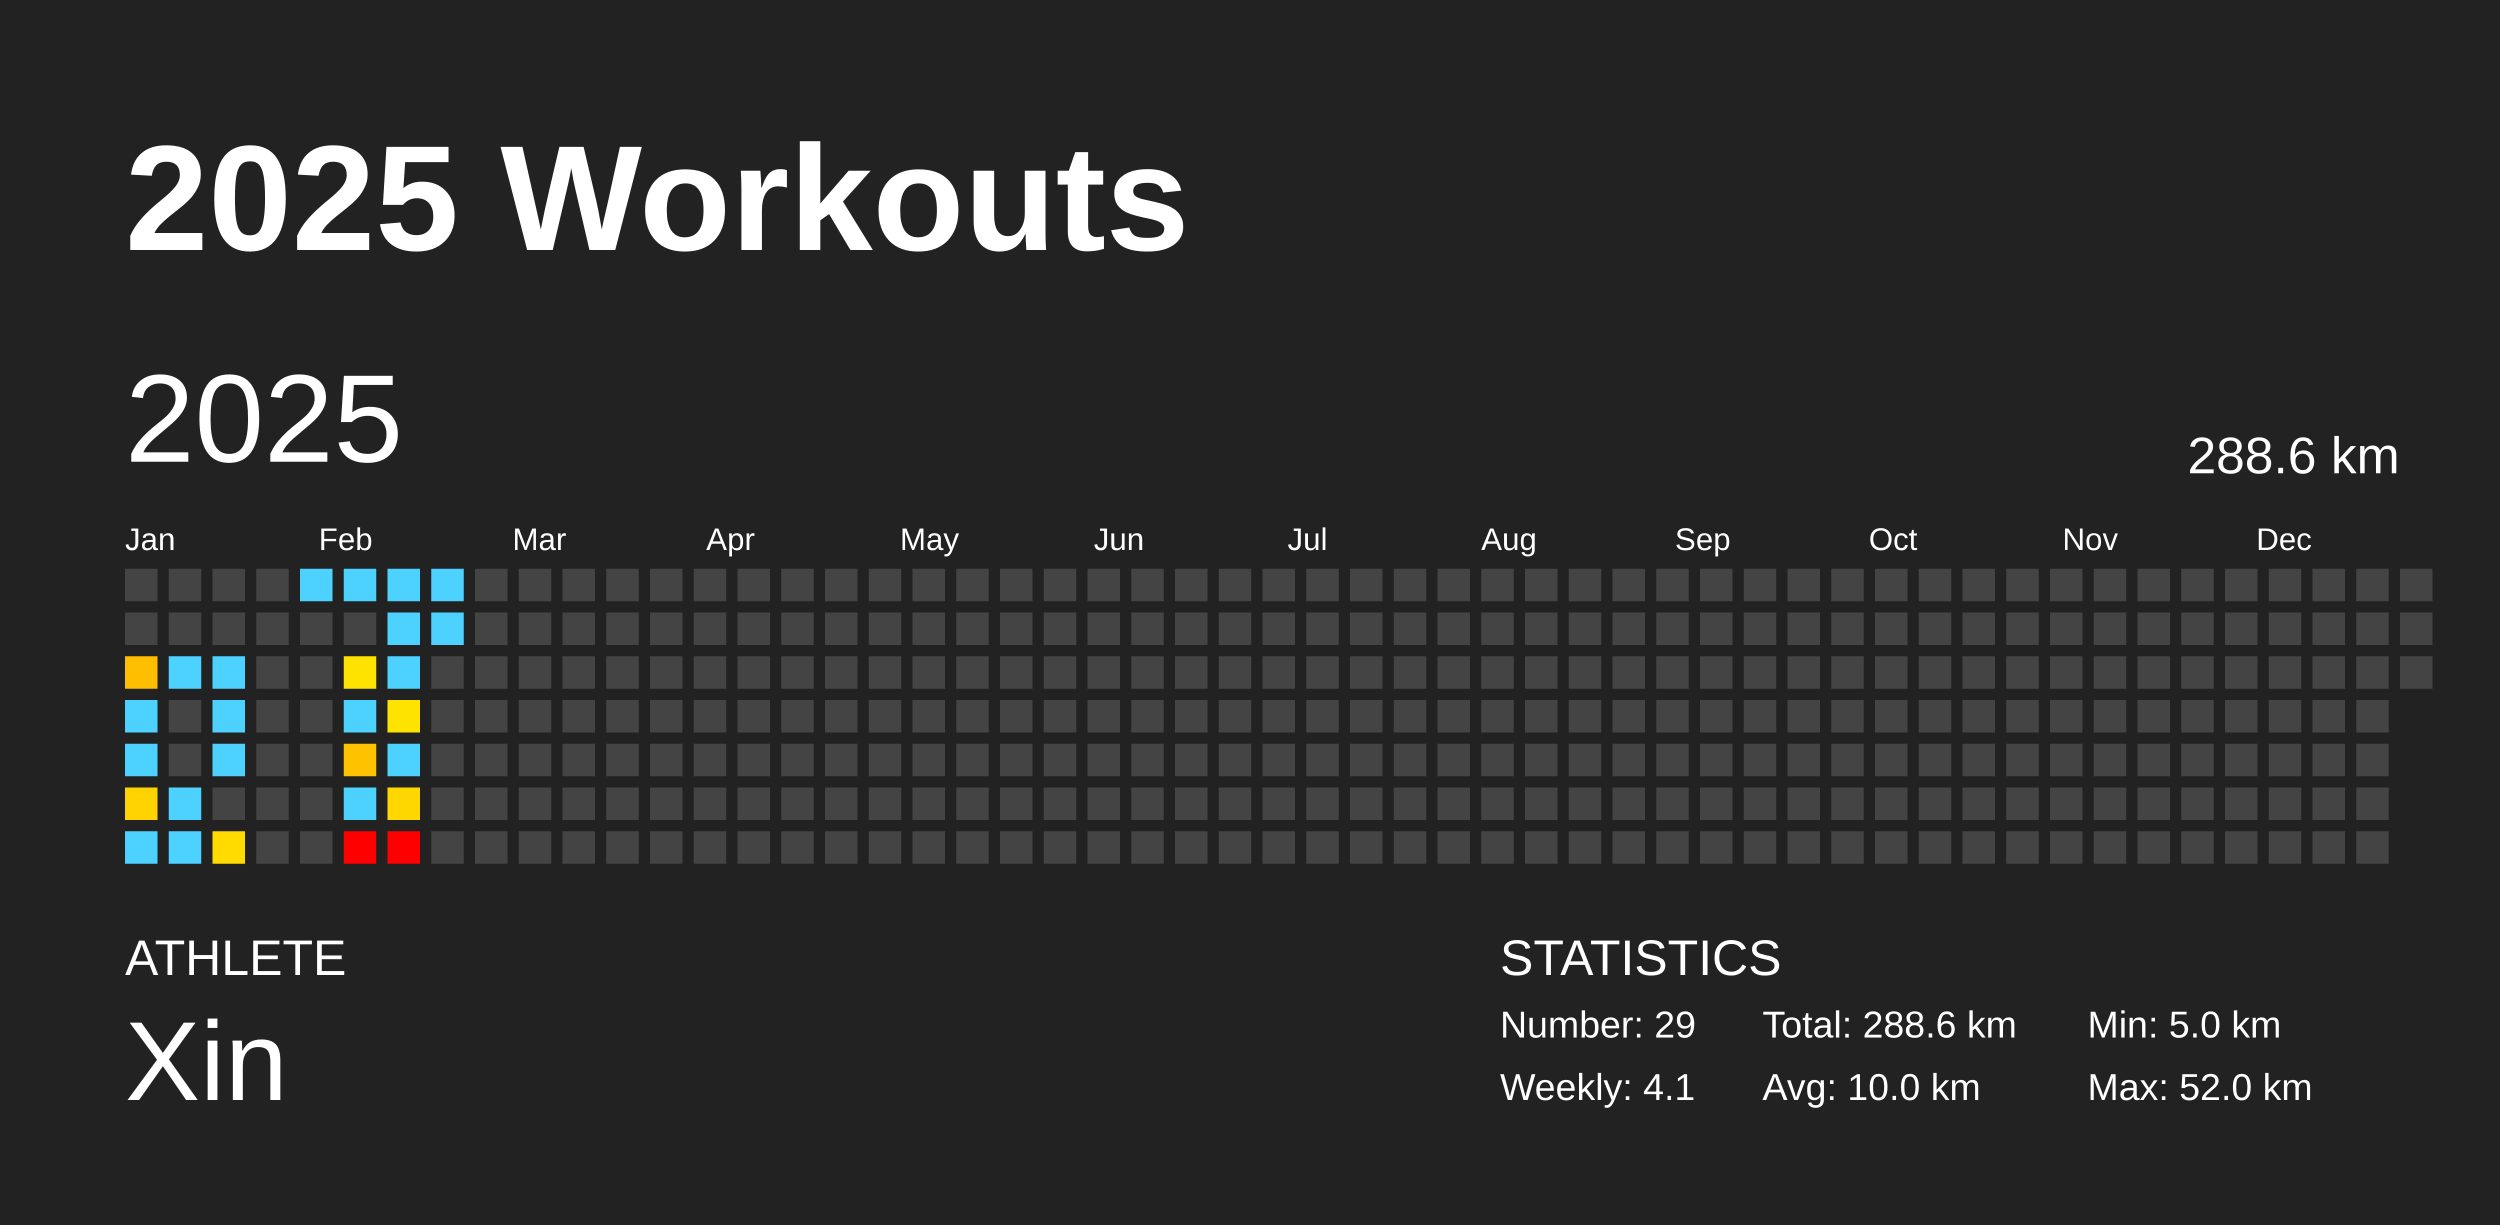
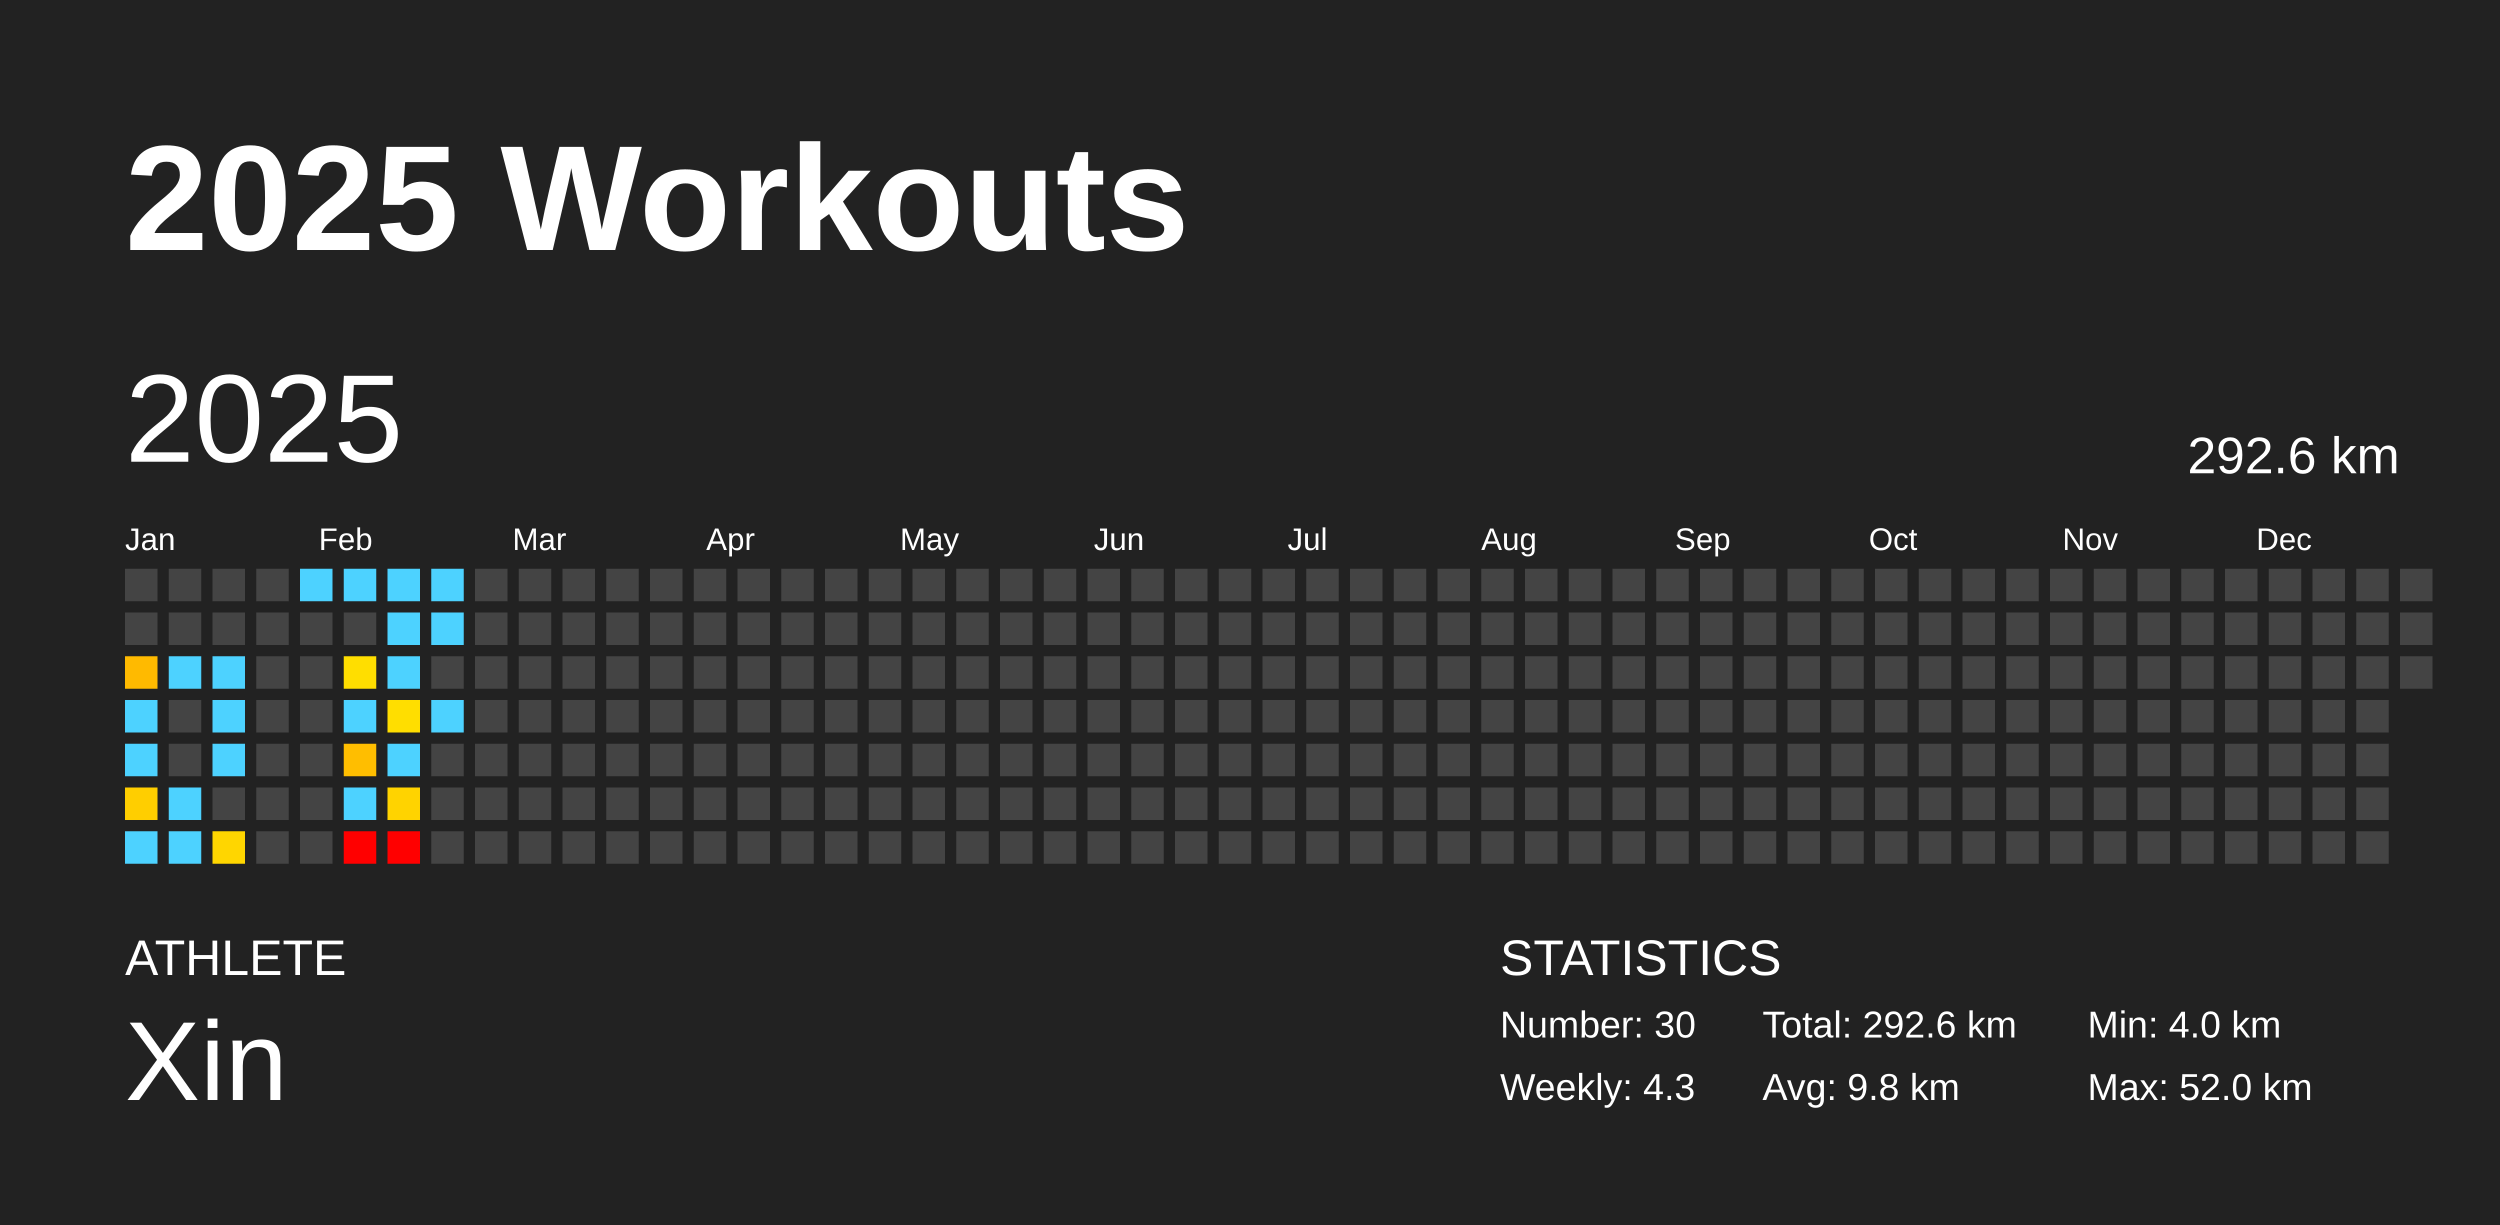
<svg xmlns="http://www.w3.org/2000/svg" baseProfile="full" height="98mm" version="1.1" viewBox="0,0,200,98" width="200mm">
  <defs />
  <rect fill="#222222" height="98" width="200" x="0" y="0" />
  <text fill="#FFFFFF" style="font-size:12px; font-family:Arial; font-weight:bold;" x="10" y="20">2025 Workouts</text>
  <text fill="#FFFFFF" style="font-size:4px; font-family:Arial" x="10" y="78">ATHLETE</text>
  <text fill="#FFFFFF" style="font-size:9px; font-family:Arial" x="10" y="88">Xin</text>
  <text fill="#FFFFFF" style="font-size:4px; font-family:Arial" x="120" y="78">STATISTICS</text>
-   <text fill="#FFFFFF" style="font-size:3px; font-family:Arial" x="120" y="83">Number: 29</text>
-   <text fill="#FFFFFF" style="font-size:3px; font-family:Arial" x="120" y="88">Weekly: 4.1</text>
-   <text fill="#FFFFFF" style="font-size:3px; font-family:Arial" x="141" y="83">Total: 288.6 km</text>
-   <text fill="#FFFFFF" style="font-size:3px; font-family:Arial" x="141" y="88">Avg: 10.0 km</text>
-   <text fill="#FFFFFF" style="font-size:3px; font-family:Arial" x="167" y="83">Min: 5.0 km</text>
+   <text fill="#FFFFFF" style="font-size:3px; font-family:Arial" x="120" y="83">Number: 30</text>
+   <text fill="#FFFFFF" style="font-size:3px; font-family:Arial" x="120" y="88">Weekly: 4.3</text>
+   <text fill="#FFFFFF" style="font-size:3px; font-family:Arial" x="141" y="83">Total: 292.6 km</text>
+   <text fill="#FFFFFF" style="font-size:3px; font-family:Arial" x="141" y="88">Avg: 9.8 km</text>
+   <text fill="#FFFFFF" style="font-size:3px; font-family:Arial" x="167" y="83">Min: 4.0 km</text>
  <text fill="#FFFFFF" style="font-size:3px; font-family:Arial" x="167" y="88">Max: 52.0 km</text>
  <text dominant-baseline="hanging" fill="#FFFFFF" style="font-size:10.0px; font-family:Arial;" x="10" y="30">2025</text>
-   <text dominant-baseline="hanging" fill="#FFFFFF" style="font-size:4.125px; font-family:Arial;" x="175" y="35">288.6 km</text>
+   <text dominant-baseline="hanging" fill="#FFFFFF" style="font-size:4.125px; font-family:Arial;" x="175" y="35">292.6 km</text>
  <text fill="#FFFFFF" style="font-size:2.5px; font-family:Arial" x="10.0" y="44">Jan</text>
  <text fill="#FFFFFF" style="font-size:2.5px; font-family:Arial" x="25.5" y="44">Feb</text>
  <text fill="#FFFFFF" style="font-size:2.5px; font-family:Arial" x="41.0" y="44">Mar</text>
  <text fill="#FFFFFF" style="font-size:2.5px; font-family:Arial" x="56.5" y="44">Apr</text>
  <text fill="#FFFFFF" style="font-size:2.5px; font-family:Arial" x="72.0" y="44">May</text>
  <text fill="#FFFFFF" style="font-size:2.5px; font-family:Arial" x="87.5" y="44">Jun</text>
  <text fill="#FFFFFF" style="font-size:2.5px; font-family:Arial" x="103.0" y="44">Jul</text>
  <text fill="#FFFFFF" style="font-size:2.5px; font-family:Arial" x="118.5" y="44">Aug</text>
  <text fill="#FFFFFF" style="font-size:2.5px; font-family:Arial" x="134.0" y="44">Sep</text>
  <text fill="#FFFFFF" style="font-size:2.5px; font-family:Arial" x="149.5" y="44">Oct</text>
  <text fill="#FFFFFF" style="font-size:2.5px; font-family:Arial" x="165.0" y="44">Nov</text>
  <text fill="#FFFFFF" style="font-size:2.5px; font-family:Arial" x="180.5" y="44">Dec</text>
  <rect fill="#444444" height="2.6" width="2.6" x="10.0" y="45.5" />
  <rect fill="#444444" height="2.6" width="2.6" x="10.0" y="49.0" />
-   <rect fill="#ffbe00" height="2.6" width="2.6" x="10.0" y="52.5" />
+   <rect fill="#ffba00" height="2.6" width="2.6" x="10.0" y="52.5" />
  <rect fill="#4dd2ff" height="2.6" width="2.6" x="10.0" y="56.0" />
  <rect fill="#4dd2ff" height="2.6" width="2.6" x="10.0" y="59.5" />
-   <rect fill="#ffd300" height="2.6" width="2.6" x="10.0" y="63.0" />
+   <rect fill="#ffce00" height="2.6" width="2.6" x="10.0" y="63.0" />
  <rect fill="#4dd2ff" height="2.6" width="2.6" x="10.0" y="66.5" />
  <rect fill="#444444" height="2.6" width="2.6" x="13.5" y="45.5" />
  <rect fill="#444444" height="2.6" width="2.6" x="13.5" y="49.0" />
  <rect fill="#4dd2ff" height="2.6" width="2.6" x="13.5" y="52.5" />
  <rect fill="#444444" height="2.6" width="2.6" x="13.5" y="56.0" />
  <rect fill="#444444" height="2.6" width="2.6" x="13.5" y="59.5" />
  <rect fill="#4dd2ff" height="2.6" width="2.6" x="13.5" y="63.0" />
  <rect fill="#4dd2ff" height="2.6" width="2.6" x="13.5" y="66.5" />
  <rect fill="#444444" height="2.6" width="2.6" x="17.0" y="45.5" />
  <rect fill="#444444" height="2.6" width="2.6" x="17.0" y="49.0" />
  <rect fill="#4dd2ff" height="2.6" width="2.6" x="17.0" y="52.5" />
  <rect fill="#4dd2ff" height="2.6" width="2.6" x="17.0" y="56.0" />
  <rect fill="#4dd2ff" height="2.6" width="2.6" x="17.0" y="59.5" />
  <rect fill="#444444" height="2.6" width="2.6" x="17.0" y="63.0" />
-   <rect fill="#ffdb00" height="2.6" width="2.6" x="17.0" y="66.5" />
+   <rect fill="#ffd600" height="2.6" width="2.6" x="17.0" y="66.5" />
  <rect fill="#444444" height="2.6" width="2.6" x="20.5" y="45.5" />
  <rect fill="#444444" height="2.6" width="2.6" x="20.5" y="49.0" />
  <rect fill="#444444" height="2.6" width="2.6" x="20.5" y="52.5" />
  <rect fill="#444444" height="2.6" width="2.6" x="20.5" y="56.0" />
  <rect fill="#444444" height="2.6" width="2.6" x="20.5" y="59.5" />
  <rect fill="#444444" height="2.6" width="2.6" x="20.5" y="63.0" />
  <rect fill="#444444" height="2.6" width="2.6" x="20.5" y="66.5" />
  <rect fill="#4dd2ff" height="2.6" width="2.6" x="24.0" y="45.5" />
  <rect fill="#444444" height="2.6" width="2.6" x="24.0" y="49.0" />
  <rect fill="#444444" height="2.6" width="2.6" x="24.0" y="52.5" />
  <rect fill="#444444" height="2.6" width="2.6" x="24.0" y="56.0" />
  <rect fill="#444444" height="2.6" width="2.6" x="24.0" y="59.5" />
  <rect fill="#444444" height="2.6" width="2.6" x="24.0" y="63.0" />
  <rect fill="#444444" height="2.6" width="2.6" x="24.0" y="66.5" />
  <rect fill="#4dd2ff" height="2.6" width="2.6" x="27.5" y="45.5" />
  <rect fill="#444444" height="2.6" width="2.6" x="27.5" y="49.0" />
-   <rect fill="#ffe300" height="2.6" width="2.6" x="27.5" y="52.5" />
+   <rect fill="#ffde00" height="2.6" width="2.6" x="27.5" y="52.5" />
  <rect fill="#4dd2ff" height="2.6" width="2.6" x="27.5" y="56.0" />
-   <rect fill="#ffc200" height="2.6" width="2.6" x="27.5" y="59.5" />
+   <rect fill="#ffbe00" height="2.6" width="2.6" x="27.5" y="59.5" />
  <rect fill="#4dd2ff" height="2.6" width="2.6" x="27.5" y="63.0" />
  <rect fill="red" height="2.6" width="2.6" x="27.5" y="66.5" />
  <rect fill="#4dd2ff" height="2.6" width="2.6" x="31.0" y="45.5" />
  <rect fill="#4dd2ff" height="2.6" width="2.6" x="31.0" y="49.0" />
  <rect fill="#4dd2ff" height="2.6" width="2.6" x="31.0" y="52.5" />
-   <rect fill="#ffe300" height="2.6" width="2.6" x="31.0" y="56.0" />
+   <rect fill="#ffde00" height="2.6" width="2.6" x="31.0" y="56.0" />
  <rect fill="#4dd2ff" height="2.6" width="2.6" x="31.0" y="59.5" />
-   <rect fill="#ffd700" height="2.6" width="2.6" x="31.0" y="63.0" />
+   <rect fill="#ffd300" height="2.6" width="2.6" x="31.0" y="63.0" />
  <rect fill="red" height="2.6" width="2.6" x="31.0" y="66.5" />
  <rect fill="#4dd2ff" height="2.6" width="2.6" x="34.5" y="45.5" />
  <rect fill="#4dd2ff" height="2.6" width="2.6" x="34.5" y="49.0" />
  <rect fill="#444444" height="2.6" width="2.6" x="34.5" y="52.5" />
-   <rect fill="#444444" height="2.6" width="2.6" x="34.5" y="56.0" />
+   <rect fill="#4dd2ff" height="2.6" width="2.6" x="34.5" y="56.0" />
  <rect fill="#444444" height="2.6" width="2.6" x="34.5" y="59.5" />
  <rect fill="#444444" height="2.6" width="2.6" x="34.5" y="63.0" />
  <rect fill="#444444" height="2.6" width="2.6" x="34.5" y="66.5" />
  <rect fill="#444444" height="2.6" width="2.6" x="38.0" y="45.5" />
  <rect fill="#444444" height="2.6" width="2.6" x="38.0" y="49.0" />
  <rect fill="#444444" height="2.6" width="2.6" x="38.0" y="52.5" />
  <rect fill="#444444" height="2.6" width="2.6" x="38.0" y="56.0" />
  <rect fill="#444444" height="2.6" width="2.6" x="38.0" y="59.5" />
  <rect fill="#444444" height="2.6" width="2.6" x="38.0" y="63.0" />
  <rect fill="#444444" height="2.6" width="2.6" x="38.0" y="66.5" />
  <rect fill="#444444" height="2.6" width="2.6" x="41.5" y="45.5" />
  <rect fill="#444444" height="2.6" width="2.6" x="41.5" y="49.0" />
  <rect fill="#444444" height="2.6" width="2.6" x="41.5" y="52.5" />
  <rect fill="#444444" height="2.6" width="2.6" x="41.5" y="56.0" />
  <rect fill="#444444" height="2.6" width="2.6" x="41.5" y="59.5" />
  <rect fill="#444444" height="2.6" width="2.6" x="41.5" y="63.0" />
  <rect fill="#444444" height="2.6" width="2.6" x="41.5" y="66.5" />
  <rect fill="#444444" height="2.6" width="2.6" x="45.0" y="45.5" />
  <rect fill="#444444" height="2.6" width="2.6" x="45.0" y="49.0" />
  <rect fill="#444444" height="2.6" width="2.6" x="45.0" y="52.5" />
  <rect fill="#444444" height="2.6" width="2.6" x="45.0" y="56.0" />
  <rect fill="#444444" height="2.6" width="2.6" x="45.0" y="59.5" />
  <rect fill="#444444" height="2.6" width="2.6" x="45.0" y="63.0" />
  <rect fill="#444444" height="2.6" width="2.6" x="45.0" y="66.5" />
  <rect fill="#444444" height="2.6" width="2.6" x="48.5" y="45.5" />
  <rect fill="#444444" height="2.6" width="2.6" x="48.5" y="49.0" />
  <rect fill="#444444" height="2.6" width="2.6" x="48.5" y="52.5" />
  <rect fill="#444444" height="2.6" width="2.6" x="48.5" y="56.0" />
  <rect fill="#444444" height="2.6" width="2.6" x="48.5" y="59.5" />
  <rect fill="#444444" height="2.6" width="2.6" x="48.5" y="63.0" />
  <rect fill="#444444" height="2.6" width="2.6" x="48.5" y="66.5" />
  <rect fill="#444444" height="2.6" width="2.6" x="52.0" y="45.5" />
  <rect fill="#444444" height="2.6" width="2.6" x="52.0" y="49.0" />
  <rect fill="#444444" height="2.6" width="2.6" x="52.0" y="52.5" />
  <rect fill="#444444" height="2.6" width="2.6" x="52.0" y="56.0" />
  <rect fill="#444444" height="2.6" width="2.6" x="52.0" y="59.5" />
  <rect fill="#444444" height="2.6" width="2.6" x="52.0" y="63.0" />
  <rect fill="#444444" height="2.6" width="2.6" x="52.0" y="66.5" />
  <rect fill="#444444" height="2.6" width="2.6" x="55.5" y="45.5" />
  <rect fill="#444444" height="2.6" width="2.6" x="55.5" y="49.0" />
  <rect fill="#444444" height="2.6" width="2.6" x="55.5" y="52.5" />
  <rect fill="#444444" height="2.6" width="2.6" x="55.5" y="56.0" />
  <rect fill="#444444" height="2.6" width="2.6" x="55.5" y="59.5" />
  <rect fill="#444444" height="2.6" width="2.6" x="55.5" y="63.0" />
  <rect fill="#444444" height="2.6" width="2.6" x="55.5" y="66.5" />
  <rect fill="#444444" height="2.6" width="2.6" x="59.0" y="45.5" />
  <rect fill="#444444" height="2.6" width="2.6" x="59.0" y="49.0" />
  <rect fill="#444444" height="2.6" width="2.6" x="59.0" y="52.5" />
  <rect fill="#444444" height="2.6" width="2.6" x="59.0" y="56.0" />
  <rect fill="#444444" height="2.6" width="2.6" x="59.0" y="59.5" />
  <rect fill="#444444" height="2.6" width="2.6" x="59.0" y="63.0" />
  <rect fill="#444444" height="2.6" width="2.6" x="59.0" y="66.5" />
  <rect fill="#444444" height="2.6" width="2.6" x="62.5" y="45.5" />
  <rect fill="#444444" height="2.6" width="2.6" x="62.5" y="49.0" />
  <rect fill="#444444" height="2.6" width="2.6" x="62.5" y="52.5" />
  <rect fill="#444444" height="2.6" width="2.6" x="62.5" y="56.0" />
  <rect fill="#444444" height="2.6" width="2.6" x="62.5" y="59.5" />
  <rect fill="#444444" height="2.6" width="2.6" x="62.5" y="63.0" />
  <rect fill="#444444" height="2.6" width="2.6" x="62.5" y="66.5" />
  <rect fill="#444444" height="2.6" width="2.6" x="66.0" y="45.5" />
  <rect fill="#444444" height="2.6" width="2.6" x="66.0" y="49.0" />
  <rect fill="#444444" height="2.6" width="2.6" x="66.0" y="52.5" />
  <rect fill="#444444" height="2.6" width="2.6" x="66.0" y="56.0" />
  <rect fill="#444444" height="2.6" width="2.6" x="66.0" y="59.5" />
  <rect fill="#444444" height="2.6" width="2.6" x="66.0" y="63.0" />
  <rect fill="#444444" height="2.6" width="2.6" x="66.0" y="66.5" />
  <rect fill="#444444" height="2.6" width="2.6" x="69.5" y="45.5" />
  <rect fill="#444444" height="2.6" width="2.6" x="69.5" y="49.0" />
  <rect fill="#444444" height="2.6" width="2.6" x="69.5" y="52.5" />
  <rect fill="#444444" height="2.6" width="2.6" x="69.5" y="56.0" />
  <rect fill="#444444" height="2.6" width="2.6" x="69.5" y="59.5" />
  <rect fill="#444444" height="2.6" width="2.6" x="69.5" y="63.0" />
  <rect fill="#444444" height="2.6" width="2.6" x="69.5" y="66.5" />
  <rect fill="#444444" height="2.6" width="2.6" x="73.0" y="45.5" />
  <rect fill="#444444" height="2.6" width="2.6" x="73.0" y="49.0" />
  <rect fill="#444444" height="2.6" width="2.6" x="73.0" y="52.5" />
  <rect fill="#444444" height="2.6" width="2.6" x="73.0" y="56.0" />
  <rect fill="#444444" height="2.6" width="2.6" x="73.0" y="59.5" />
  <rect fill="#444444" height="2.6" width="2.6" x="73.0" y="63.0" />
  <rect fill="#444444" height="2.6" width="2.6" x="73.0" y="66.5" />
  <rect fill="#444444" height="2.6" width="2.6" x="76.5" y="45.5" />
  <rect fill="#444444" height="2.6" width="2.6" x="76.5" y="49.0" />
  <rect fill="#444444" height="2.6" width="2.6" x="76.5" y="52.5" />
  <rect fill="#444444" height="2.6" width="2.6" x="76.5" y="56.0" />
  <rect fill="#444444" height="2.6" width="2.6" x="76.5" y="59.5" />
  <rect fill="#444444" height="2.6" width="2.6" x="76.5" y="63.0" />
  <rect fill="#444444" height="2.6" width="2.6" x="76.5" y="66.5" />
  <rect fill="#444444" height="2.6" width="2.6" x="80.0" y="45.5" />
  <rect fill="#444444" height="2.6" width="2.6" x="80.0" y="49.0" />
  <rect fill="#444444" height="2.6" width="2.6" x="80.0" y="52.5" />
  <rect fill="#444444" height="2.6" width="2.6" x="80.0" y="56.0" />
  <rect fill="#444444" height="2.6" width="2.6" x="80.0" y="59.5" />
  <rect fill="#444444" height="2.6" width="2.6" x="80.0" y="63.0" />
  <rect fill="#444444" height="2.6" width="2.6" x="80.0" y="66.5" />
  <rect fill="#444444" height="2.6" width="2.6" x="83.5" y="45.5" />
  <rect fill="#444444" height="2.6" width="2.6" x="83.5" y="49.0" />
  <rect fill="#444444" height="2.6" width="2.6" x="83.5" y="52.5" />
  <rect fill="#444444" height="2.6" width="2.6" x="83.5" y="56.0" />
  <rect fill="#444444" height="2.6" width="2.6" x="83.5" y="59.5" />
  <rect fill="#444444" height="2.6" width="2.6" x="83.5" y="63.0" />
  <rect fill="#444444" height="2.6" width="2.6" x="83.5" y="66.5" />
  <rect fill="#444444" height="2.6" width="2.6" x="87.0" y="45.5" />
  <rect fill="#444444" height="2.6" width="2.6" x="87.0" y="49.0" />
  <rect fill="#444444" height="2.6" width="2.6" x="87.0" y="52.5" />
  <rect fill="#444444" height="2.6" width="2.6" x="87.0" y="56.0" />
  <rect fill="#444444" height="2.6" width="2.6" x="87.0" y="59.5" />
  <rect fill="#444444" height="2.6" width="2.6" x="87.0" y="63.0" />
  <rect fill="#444444" height="2.6" width="2.6" x="87.0" y="66.5" />
  <rect fill="#444444" height="2.6" width="2.6" x="90.5" y="45.5" />
  <rect fill="#444444" height="2.6" width="2.6" x="90.5" y="49.0" />
  <rect fill="#444444" height="2.6" width="2.6" x="90.5" y="52.5" />
  <rect fill="#444444" height="2.6" width="2.6" x="90.5" y="56.0" />
  <rect fill="#444444" height="2.6" width="2.6" x="90.5" y="59.5" />
  <rect fill="#444444" height="2.6" width="2.6" x="90.5" y="63.0" />
  <rect fill="#444444" height="2.6" width="2.6" x="90.5" y="66.5" />
  <rect fill="#444444" height="2.6" width="2.6" x="94.0" y="45.5" />
  <rect fill="#444444" height="2.6" width="2.6" x="94.0" y="49.0" />
  <rect fill="#444444" height="2.6" width="2.6" x="94.0" y="52.5" />
  <rect fill="#444444" height="2.6" width="2.6" x="94.0" y="56.0" />
  <rect fill="#444444" height="2.6" width="2.6" x="94.0" y="59.5" />
  <rect fill="#444444" height="2.6" width="2.6" x="94.0" y="63.0" />
  <rect fill="#444444" height="2.6" width="2.6" x="94.0" y="66.5" />
  <rect fill="#444444" height="2.6" width="2.6" x="97.5" y="45.5" />
  <rect fill="#444444" height="2.6" width="2.6" x="97.5" y="49.0" />
  <rect fill="#444444" height="2.6" width="2.6" x="97.5" y="52.5" />
  <rect fill="#444444" height="2.6" width="2.6" x="97.5" y="56.0" />
  <rect fill="#444444" height="2.6" width="2.6" x="97.5" y="59.5" />
  <rect fill="#444444" height="2.6" width="2.6" x="97.5" y="63.0" />
  <rect fill="#444444" height="2.6" width="2.6" x="97.5" y="66.5" />
  <rect fill="#444444" height="2.6" width="2.6" x="101.0" y="45.5" />
  <rect fill="#444444" height="2.6" width="2.6" x="101.0" y="49.0" />
  <rect fill="#444444" height="2.6" width="2.6" x="101.0" y="52.5" />
  <rect fill="#444444" height="2.6" width="2.6" x="101.0" y="56.0" />
  <rect fill="#444444" height="2.6" width="2.6" x="101.0" y="59.5" />
  <rect fill="#444444" height="2.6" width="2.6" x="101.0" y="63.0" />
  <rect fill="#444444" height="2.6" width="2.6" x="101.0" y="66.5" />
  <rect fill="#444444" height="2.6" width="2.6" x="104.5" y="45.5" />
  <rect fill="#444444" height="2.6" width="2.6" x="104.5" y="49.0" />
  <rect fill="#444444" height="2.6" width="2.6" x="104.5" y="52.5" />
  <rect fill="#444444" height="2.6" width="2.6" x="104.5" y="56.0" />
  <rect fill="#444444" height="2.6" width="2.6" x="104.5" y="59.5" />
  <rect fill="#444444" height="2.6" width="2.6" x="104.5" y="63.0" />
  <rect fill="#444444" height="2.6" width="2.6" x="104.5" y="66.5" />
  <rect fill="#444444" height="2.6" width="2.6" x="108.0" y="45.5" />
  <rect fill="#444444" height="2.6" width="2.6" x="108.0" y="49.0" />
  <rect fill="#444444" height="2.6" width="2.6" x="108.0" y="52.5" />
  <rect fill="#444444" height="2.6" width="2.6" x="108.0" y="56.0" />
  <rect fill="#444444" height="2.6" width="2.6" x="108.0" y="59.5" />
  <rect fill="#444444" height="2.6" width="2.6" x="108.0" y="63.0" />
  <rect fill="#444444" height="2.6" width="2.6" x="108.0" y="66.5" />
  <rect fill="#444444" height="2.6" width="2.6" x="111.5" y="45.5" />
  <rect fill="#444444" height="2.6" width="2.6" x="111.5" y="49.0" />
  <rect fill="#444444" height="2.6" width="2.6" x="111.5" y="52.5" />
  <rect fill="#444444" height="2.6" width="2.6" x="111.5" y="56.0" />
  <rect fill="#444444" height="2.6" width="2.6" x="111.5" y="59.5" />
  <rect fill="#444444" height="2.6" width="2.6" x="111.5" y="63.0" />
  <rect fill="#444444" height="2.6" width="2.6" x="111.5" y="66.5" />
  <rect fill="#444444" height="2.6" width="2.6" x="115.0" y="45.5" />
  <rect fill="#444444" height="2.6" width="2.6" x="115.0" y="49.0" />
  <rect fill="#444444" height="2.6" width="2.6" x="115.0" y="52.5" />
  <rect fill="#444444" height="2.6" width="2.6" x="115.0" y="56.0" />
  <rect fill="#444444" height="2.6" width="2.6" x="115.0" y="59.5" />
  <rect fill="#444444" height="2.6" width="2.6" x="115.0" y="63.0" />
  <rect fill="#444444" height="2.6" width="2.6" x="115.0" y="66.5" />
  <rect fill="#444444" height="2.6" width="2.6" x="118.5" y="45.5" />
  <rect fill="#444444" height="2.6" width="2.6" x="118.5" y="49.0" />
  <rect fill="#444444" height="2.6" width="2.6" x="118.5" y="52.5" />
  <rect fill="#444444" height="2.6" width="2.6" x="118.5" y="56.0" />
  <rect fill="#444444" height="2.6" width="2.6" x="118.5" y="59.5" />
  <rect fill="#444444" height="2.6" width="2.6" x="118.5" y="63.0" />
  <rect fill="#444444" height="2.6" width="2.6" x="118.5" y="66.5" />
  <rect fill="#444444" height="2.6" width="2.6" x="122.0" y="45.5" />
  <rect fill="#444444" height="2.6" width="2.6" x="122.0" y="49.0" />
  <rect fill="#444444" height="2.6" width="2.6" x="122.0" y="52.5" />
  <rect fill="#444444" height="2.6" width="2.6" x="122.0" y="56.0" />
  <rect fill="#444444" height="2.6" width="2.6" x="122.0" y="59.5" />
  <rect fill="#444444" height="2.6" width="2.6" x="122.0" y="63.0" />
  <rect fill="#444444" height="2.6" width="2.6" x="122.0" y="66.5" />
  <rect fill="#444444" height="2.6" width="2.6" x="125.5" y="45.5" />
  <rect fill="#444444" height="2.6" width="2.6" x="125.5" y="49.0" />
  <rect fill="#444444" height="2.6" width="2.6" x="125.5" y="52.5" />
  <rect fill="#444444" height="2.6" width="2.6" x="125.5" y="56.0" />
  <rect fill="#444444" height="2.6" width="2.6" x="125.5" y="59.5" />
  <rect fill="#444444" height="2.6" width="2.6" x="125.5" y="63.0" />
  <rect fill="#444444" height="2.6" width="2.6" x="125.5" y="66.5" />
  <rect fill="#444444" height="2.6" width="2.6" x="129.0" y="45.5" />
  <rect fill="#444444" height="2.6" width="2.6" x="129.0" y="49.0" />
  <rect fill="#444444" height="2.6" width="2.6" x="129.0" y="52.5" />
  <rect fill="#444444" height="2.6" width="2.6" x="129.0" y="56.0" />
  <rect fill="#444444" height="2.6" width="2.6" x="129.0" y="59.5" />
  <rect fill="#444444" height="2.6" width="2.6" x="129.0" y="63.0" />
  <rect fill="#444444" height="2.6" width="2.6" x="129.0" y="66.5" />
  <rect fill="#444444" height="2.6" width="2.6" x="132.5" y="45.5" />
  <rect fill="#444444" height="2.6" width="2.6" x="132.5" y="49.0" />
  <rect fill="#444444" height="2.6" width="2.6" x="132.5" y="52.5" />
  <rect fill="#444444" height="2.6" width="2.6" x="132.5" y="56.0" />
  <rect fill="#444444" height="2.6" width="2.6" x="132.5" y="59.5" />
  <rect fill="#444444" height="2.6" width="2.6" x="132.5" y="63.0" />
  <rect fill="#444444" height="2.6" width="2.6" x="132.5" y="66.5" />
  <rect fill="#444444" height="2.6" width="2.6" x="136.0" y="45.5" />
  <rect fill="#444444" height="2.6" width="2.6" x="136.0" y="49.0" />
  <rect fill="#444444" height="2.6" width="2.6" x="136.0" y="52.5" />
  <rect fill="#444444" height="2.6" width="2.6" x="136.0" y="56.0" />
  <rect fill="#444444" height="2.6" width="2.6" x="136.0" y="59.5" />
  <rect fill="#444444" height="2.6" width="2.6" x="136.0" y="63.0" />
  <rect fill="#444444" height="2.6" width="2.6" x="136.0" y="66.5" />
  <rect fill="#444444" height="2.6" width="2.6" x="139.5" y="45.5" />
  <rect fill="#444444" height="2.6" width="2.6" x="139.5" y="49.0" />
  <rect fill="#444444" height="2.6" width="2.6" x="139.5" y="52.5" />
  <rect fill="#444444" height="2.6" width="2.6" x="139.5" y="56.0" />
  <rect fill="#444444" height="2.6" width="2.6" x="139.5" y="59.5" />
  <rect fill="#444444" height="2.6" width="2.6" x="139.5" y="63.0" />
  <rect fill="#444444" height="2.6" width="2.6" x="139.5" y="66.5" />
  <rect fill="#444444" height="2.6" width="2.6" x="143.0" y="45.5" />
  <rect fill="#444444" height="2.6" width="2.6" x="143.0" y="49.0" />
  <rect fill="#444444" height="2.6" width="2.6" x="143.0" y="52.5" />
  <rect fill="#444444" height="2.6" width="2.6" x="143.0" y="56.0" />
  <rect fill="#444444" height="2.6" width="2.6" x="143.0" y="59.5" />
  <rect fill="#444444" height="2.6" width="2.6" x="143.0" y="63.0" />
  <rect fill="#444444" height="2.6" width="2.6" x="143.0" y="66.5" />
  <rect fill="#444444" height="2.6" width="2.6" x="146.5" y="45.5" />
  <rect fill="#444444" height="2.6" width="2.6" x="146.5" y="49.0" />
  <rect fill="#444444" height="2.6" width="2.6" x="146.5" y="52.5" />
  <rect fill="#444444" height="2.6" width="2.6" x="146.5" y="56.0" />
  <rect fill="#444444" height="2.6" width="2.6" x="146.5" y="59.5" />
  <rect fill="#444444" height="2.6" width="2.6" x="146.5" y="63.0" />
  <rect fill="#444444" height="2.6" width="2.6" x="146.5" y="66.5" />
  <rect fill="#444444" height="2.6" width="2.6" x="150.0" y="45.5" />
  <rect fill="#444444" height="2.6" width="2.6" x="150.0" y="49.0" />
  <rect fill="#444444" height="2.6" width="2.6" x="150.0" y="52.5" />
  <rect fill="#444444" height="2.6" width="2.6" x="150.0" y="56.0" />
  <rect fill="#444444" height="2.6" width="2.6" x="150.0" y="59.5" />
  <rect fill="#444444" height="2.6" width="2.6" x="150.0" y="63.0" />
  <rect fill="#444444" height="2.6" width="2.6" x="150.0" y="66.5" />
  <rect fill="#444444" height="2.6" width="2.6" x="153.5" y="45.5" />
  <rect fill="#444444" height="2.6" width="2.6" x="153.5" y="49.0" />
  <rect fill="#444444" height="2.6" width="2.6" x="153.5" y="52.5" />
  <rect fill="#444444" height="2.6" width="2.6" x="153.5" y="56.0" />
  <rect fill="#444444" height="2.6" width="2.6" x="153.5" y="59.5" />
  <rect fill="#444444" height="2.6" width="2.6" x="153.5" y="63.0" />
  <rect fill="#444444" height="2.6" width="2.6" x="153.5" y="66.5" />
  <rect fill="#444444" height="2.6" width="2.6" x="157.0" y="45.5" />
  <rect fill="#444444" height="2.6" width="2.6" x="157.0" y="49.0" />
  <rect fill="#444444" height="2.6" width="2.6" x="157.0" y="52.5" />
  <rect fill="#444444" height="2.6" width="2.6" x="157.0" y="56.0" />
  <rect fill="#444444" height="2.6" width="2.6" x="157.0" y="59.5" />
  <rect fill="#444444" height="2.6" width="2.6" x="157.0" y="63.0" />
  <rect fill="#444444" height="2.6" width="2.6" x="157.0" y="66.5" />
  <rect fill="#444444" height="2.6" width="2.6" x="160.5" y="45.5" />
  <rect fill="#444444" height="2.6" width="2.6" x="160.5" y="49.0" />
  <rect fill="#444444" height="2.6" width="2.6" x="160.5" y="52.5" />
  <rect fill="#444444" height="2.6" width="2.6" x="160.5" y="56.0" />
  <rect fill="#444444" height="2.6" width="2.6" x="160.5" y="59.5" />
  <rect fill="#444444" height="2.6" width="2.6" x="160.5" y="63.0" />
  <rect fill="#444444" height="2.6" width="2.6" x="160.5" y="66.5" />
  <rect fill="#444444" height="2.6" width="2.6" x="164.0" y="45.5" />
  <rect fill="#444444" height="2.6" width="2.6" x="164.0" y="49.0" />
  <rect fill="#444444" height="2.6" width="2.6" x="164.0" y="52.5" />
  <rect fill="#444444" height="2.6" width="2.6" x="164.0" y="56.0" />
  <rect fill="#444444" height="2.6" width="2.6" x="164.0" y="59.5" />
  <rect fill="#444444" height="2.6" width="2.6" x="164.0" y="63.0" />
  <rect fill="#444444" height="2.6" width="2.6" x="164.0" y="66.5" />
  <rect fill="#444444" height="2.6" width="2.6" x="167.5" y="45.5" />
  <rect fill="#444444" height="2.6" width="2.6" x="167.5" y="49.0" />
  <rect fill="#444444" height="2.6" width="2.6" x="167.5" y="52.5" />
  <rect fill="#444444" height="2.6" width="2.6" x="167.5" y="56.0" />
  <rect fill="#444444" height="2.6" width="2.6" x="167.5" y="59.5" />
  <rect fill="#444444" height="2.6" width="2.6" x="167.5" y="63.0" />
  <rect fill="#444444" height="2.6" width="2.6" x="167.5" y="66.5" />
  <rect fill="#444444" height="2.6" width="2.6" x="171.0" y="45.5" />
  <rect fill="#444444" height="2.6" width="2.6" x="171.0" y="49.0" />
  <rect fill="#444444" height="2.6" width="2.6" x="171.0" y="52.5" />
  <rect fill="#444444" height="2.6" width="2.6" x="171.0" y="56.0" />
  <rect fill="#444444" height="2.6" width="2.6" x="171.0" y="59.5" />
  <rect fill="#444444" height="2.6" width="2.6" x="171.0" y="63.0" />
  <rect fill="#444444" height="2.6" width="2.6" x="171.0" y="66.5" />
  <rect fill="#444444" height="2.6" width="2.6" x="174.5" y="45.5" />
  <rect fill="#444444" height="2.6" width="2.6" x="174.5" y="49.0" />
  <rect fill="#444444" height="2.6" width="2.6" x="174.5" y="52.5" />
  <rect fill="#444444" height="2.6" width="2.6" x="174.5" y="56.0" />
  <rect fill="#444444" height="2.6" width="2.6" x="174.5" y="59.5" />
  <rect fill="#444444" height="2.6" width="2.6" x="174.5" y="63.0" />
  <rect fill="#444444" height="2.6" width="2.6" x="174.5" y="66.5" />
  <rect fill="#444444" height="2.6" width="2.6" x="178.0" y="45.5" />
  <rect fill="#444444" height="2.6" width="2.6" x="178.0" y="49.0" />
  <rect fill="#444444" height="2.6" width="2.6" x="178.0" y="52.5" />
  <rect fill="#444444" height="2.6" width="2.6" x="178.0" y="56.0" />
  <rect fill="#444444" height="2.6" width="2.6" x="178.0" y="59.5" />
  <rect fill="#444444" height="2.6" width="2.6" x="178.0" y="63.0" />
  <rect fill="#444444" height="2.6" width="2.6" x="178.0" y="66.5" />
  <rect fill="#444444" height="2.6" width="2.6" x="181.5" y="45.5" />
  <rect fill="#444444" height="2.6" width="2.6" x="181.5" y="49.0" />
  <rect fill="#444444" height="2.6" width="2.6" x="181.5" y="52.5" />
  <rect fill="#444444" height="2.6" width="2.6" x="181.5" y="56.0" />
  <rect fill="#444444" height="2.6" width="2.6" x="181.5" y="59.5" />
  <rect fill="#444444" height="2.6" width="2.6" x="181.5" y="63.0" />
  <rect fill="#444444" height="2.6" width="2.6" x="181.5" y="66.5" />
  <rect fill="#444444" height="2.6" width="2.6" x="185.0" y="45.5" />
  <rect fill="#444444" height="2.6" width="2.6" x="185.0" y="49.0" />
  <rect fill="#444444" height="2.6" width="2.6" x="185.0" y="52.5" />
  <rect fill="#444444" height="2.6" width="2.6" x="185.0" y="56.0" />
  <rect fill="#444444" height="2.6" width="2.6" x="185.0" y="59.5" />
  <rect fill="#444444" height="2.6" width="2.6" x="185.0" y="63.0" />
  <rect fill="#444444" height="2.6" width="2.6" x="185.0" y="66.5" />
  <rect fill="#444444" height="2.6" width="2.6" x="188.5" y="45.5" />
  <rect fill="#444444" height="2.6" width="2.6" x="188.5" y="49.0" />
  <rect fill="#444444" height="2.6" width="2.6" x="188.5" y="52.5" />
  <rect fill="#444444" height="2.6" width="2.6" x="188.5" y="56.0" />
  <rect fill="#444444" height="2.6" width="2.6" x="188.5" y="59.5" />
  <rect fill="#444444" height="2.6" width="2.6" x="188.5" y="63.0" />
  <rect fill="#444444" height="2.6" width="2.6" x="188.5" y="66.5" />
  <rect fill="#444444" height="2.6" width="2.6" x="192.0" y="45.5" />
  <rect fill="#444444" height="2.6" width="2.6" x="192.0" y="49.0" />
  <rect fill="#444444" height="2.6" width="2.6" x="192.0" y="52.5" />
</svg>
